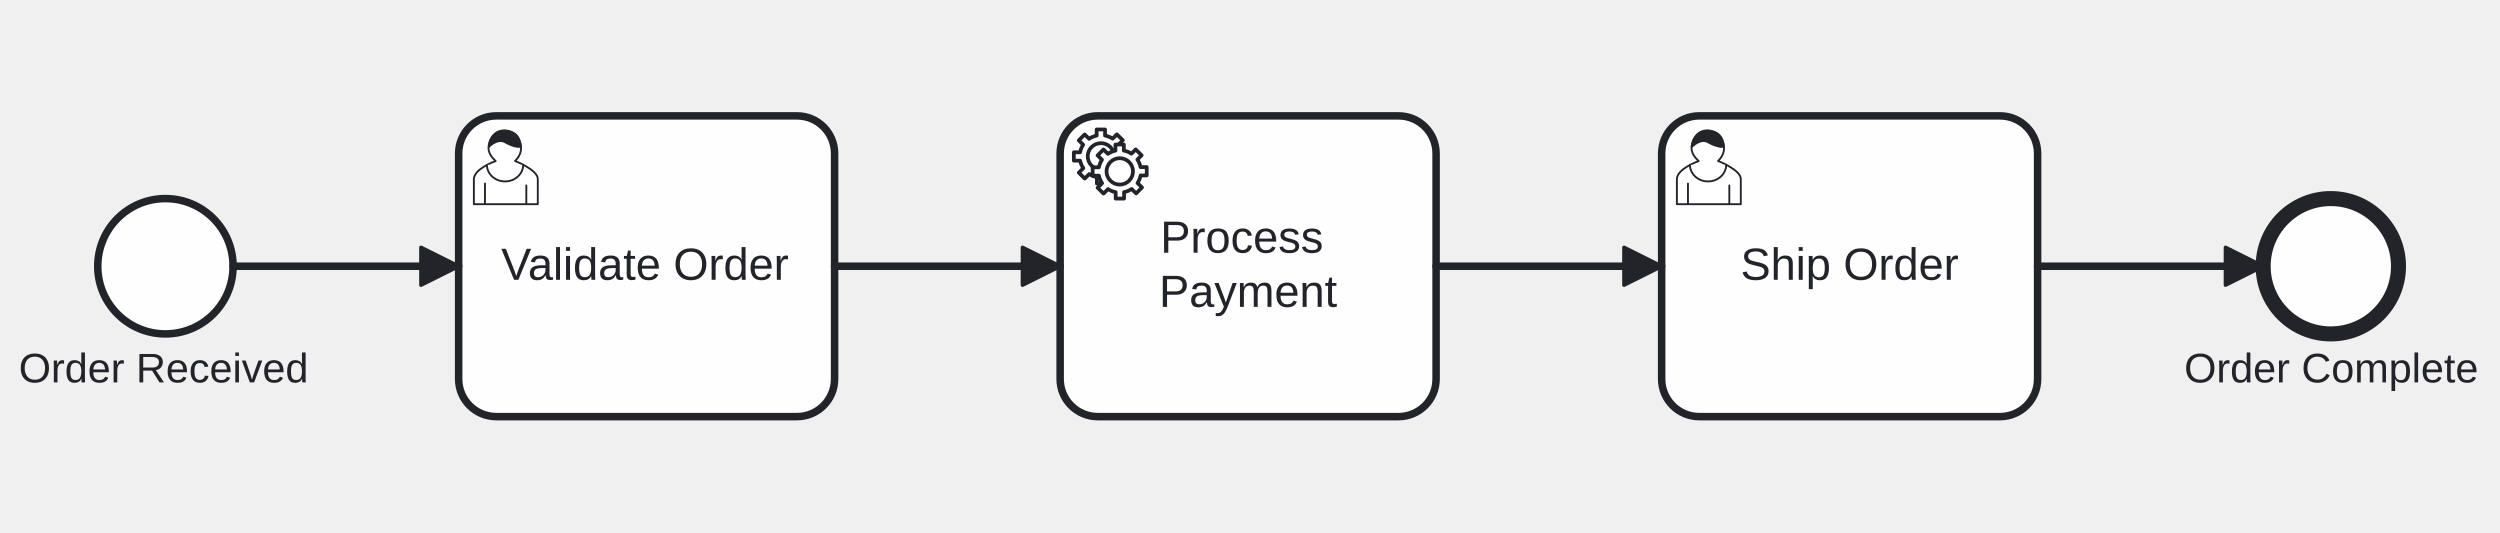
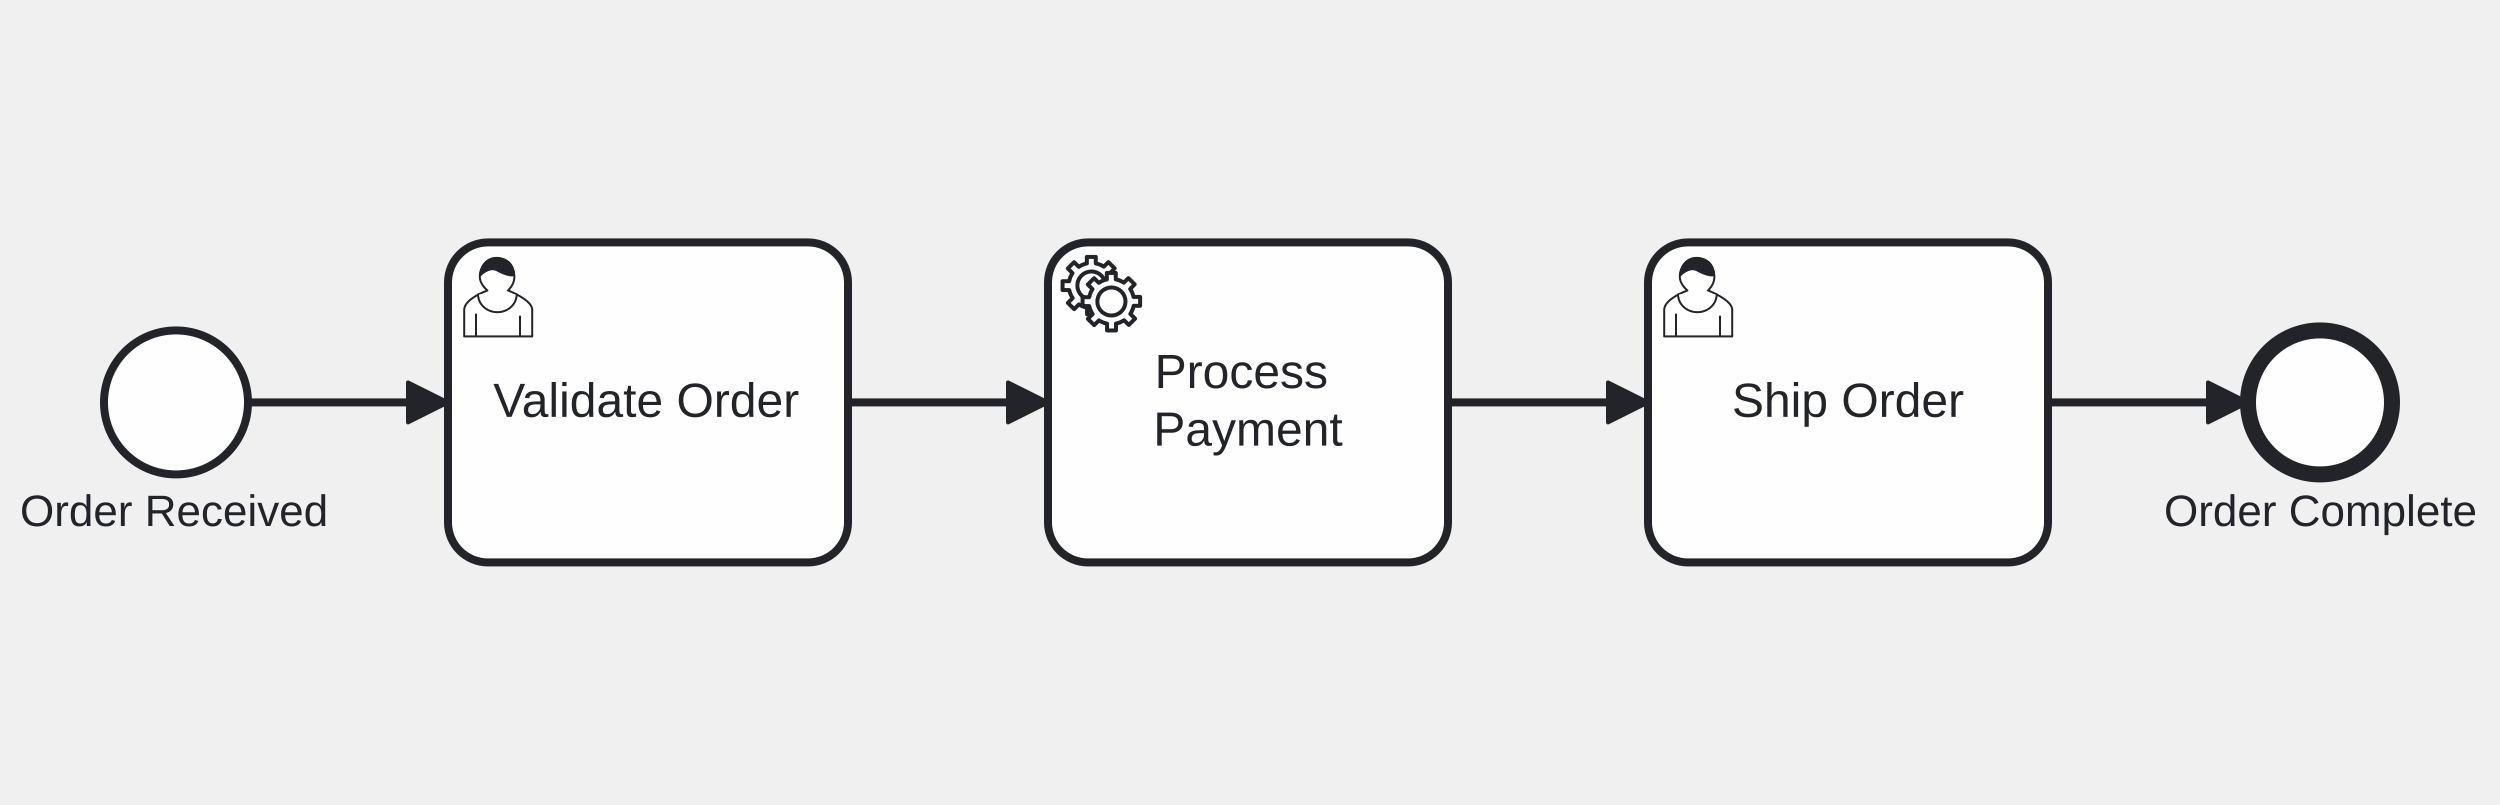
- <svg xmlns="http://www.w3.org/2000/svg" width="831" height="177" viewBox="166 87 665 90" version="1.1">
+ <svg xmlns="http://www.w3.org/2000/svg" width="761" height="245" viewBox="136 155 625 90" version="1.1">
  <g class="djs-group">
-     <g class="djs-element djs-shape" data-element-id="Event_1l18z3u" transform="translate(192, 114)" style="display: block;">
+     <g class="djs-element djs-shape" data-element-id="Event_1l18z3u" style="display: block;" transform="translate(162, 182)">
      <g class="djs-visual">
        <circle cx="18" cy="18" r="18" style="stroke-linecap: round; stroke-linejoin: round; stroke: hsl(225, 10%, 15%); stroke-width: 2px; fill: white; fill-opacity: 0.95;" />
      </g>
      <rect style="fill: none; stroke-opacity: 0; stroke: white; stroke-width: 15px;" class="djs-hit djs-hit-all" x="0" y="0" width="36" height="36" />
      <circle cx="18" cy="18" r="23" style="fill: none;" class="djs-outline" />
    </g>
  </g>
  <g class="djs-group">
-     <g class="djs-element djs-shape" data-element-id="Event_0bdlayk" transform="translate(768, 114)" style="display: block;">
-       <g class="djs-visual">
-         <circle cx="18" cy="18" r="18" style="stroke-linecap: round; stroke-linejoin: round; stroke: hsl(225, 10%, 15%); stroke-width: 4px; fill: white; fill-opacity: 0.95;" />
-       </g>
-       <rect style="fill: none; stroke-opacity: 0; stroke: white; stroke-width: 15px;" class="djs-hit djs-hit-all" x="0" y="0" width="36" height="36" />
-       <circle cx="18" cy="18" r="24" style="fill: none;" class="djs-outline" />
-     </g>
-   </g>
-   <g class="djs-group">
-     <g class="djs-element djs-shape" data-element-id="Activity_01aji74" transform="translate(288, 92)" style="display: block;">
+     <g class="djs-element djs-shape" data-element-id="Activity_01aji74" style="display: block;" transform="translate(248, 160)">
      <g class="djs-visual">
        <rect x="0" y="0" width="100" height="80" rx="10" ry="10" style="stroke-linecap: round; stroke-linejoin: round; stroke: hsl(225, 10%, 15%); stroke-width: 2px; fill: white; fill-opacity: 0.95;" />
        <text style="font-family: Arial, sans-serif; font-size: 12px; font-weight: normal; fill: hsl(225, 10%, 15%);" lineHeight="1.2" class="djs-label">
          <tspan x="11.318" y="43.6">Validate Order</tspan>
        </text>
        <path style="fill: white; stroke-linecap: round; stroke-linejoin: round; stroke: hsl(225, 10%, 15%); stroke-width: 0.5px;" d="m 15,12 c 0.909,-0.845 1.594,-2.049 1.594,-3.385 0,-2.554 -1.805,-4.622 -4.357,-4.622 -2.552,0 -4.288,2.068 -4.288,4.622 0,1.348 0.974,2.562 1.896,3.405 -0.529,0.187 -5.669,2.097 -5.794,4.756 v 6.718 h 17 v -6.718 c 0,-2.298 -5.528,-4.595 -6.051,-4.776 zm -8,6 l 0,5.5 m 11,0 l 0,-5" />
        <path style="fill: white; stroke-linecap: round; stroke-linejoin: round; stroke: hsl(225, 10%, 15%); stroke-width: 0.5px;" d="m 15,12 m 2.162,1.009 c 0,2.447 -2.158,4.431 -4.821,4.431 -2.665,0 -4.822,-1.981 -4.822,-4.431 " />
        <path style="fill: hsl(225, 10%, 15%); stroke-linecap: round; stroke-linejoin: round; stroke: hsl(225, 10%, 15%); stroke-width: 0.5px;" d="m 15,12 m -6.9,-3.80 c 0,0 2.251,-2.358 4.274,-1.177 2.024,1.181 4.221,1.537 4.124,0.965 -0.098,-0.57 -0.117,-3.791 -4.191,-4.136 -3.575,0.001 -4.208,3.367 -4.207,4.348 z" />
      </g>
      <rect style="fill: none; stroke-opacity: 0; stroke: white; stroke-width: 15px;" class="djs-hit djs-hit-all" x="0" y="0" width="100" height="80" />
      <rect x="-5" y="-5" rx="14" width="110" height="90" style="fill: none;" class="djs-outline" />
    </g>
  </g>
  <g class="djs-group">
-     <g class="djs-element djs-shape" data-element-id="Activity_0jy2ses" transform="translate(608, 92)" style="display: block;">
-       <g class="djs-visual">
-         <rect x="0" y="0" width="100" height="80" rx="10" ry="10" style="stroke-linecap: round; stroke-linejoin: round; stroke: hsl(225, 10%, 15%); stroke-width: 2px; fill: white; fill-opacity: 0.95;" />
-         <text style="font-family: Arial, sans-serif; font-size: 12px; font-weight: normal; fill: hsl(225, 10%, 15%);" lineHeight="1.2" class="djs-label">
-           <tspan x="20.99" y="43.6">Ship Order</tspan>
-         </text>
-         <path style="fill: white; stroke-linecap: round; stroke-linejoin: round; stroke: hsl(225, 10%, 15%); stroke-width: 0.5px;" d="m 15,12 c 0.909,-0.845 1.594,-2.049 1.594,-3.385 0,-2.554 -1.805,-4.622 -4.357,-4.622 -2.552,0 -4.288,2.068 -4.288,4.622 0,1.348 0.974,2.562 1.896,3.405 -0.529,0.187 -5.669,2.097 -5.794,4.756 v 6.718 h 17 v -6.718 c 0,-2.298 -5.528,-4.595 -6.051,-4.776 zm -8,6 l 0,5.5 m 11,0 l 0,-5" />
-         <path style="fill: white; stroke-linecap: round; stroke-linejoin: round; stroke: hsl(225, 10%, 15%); stroke-width: 0.5px;" d="m 15,12 m 2.162,1.009 c 0,2.447 -2.158,4.431 -4.821,4.431 -2.665,0 -4.822,-1.981 -4.822,-4.431 " />
-         <path style="fill: hsl(225, 10%, 15%); stroke-linecap: round; stroke-linejoin: round; stroke: hsl(225, 10%, 15%); stroke-width: 0.5px;" d="m 15,12 m -6.9,-3.80 c 0,0 2.251,-2.358 4.274,-1.177 2.024,1.181 4.221,1.537 4.124,0.965 -0.098,-0.57 -0.117,-3.791 -4.191,-4.136 -3.575,0.001 -4.208,3.367 -4.207,4.348 z" />
-       </g>
-       <rect style="fill: none; stroke-opacity: 0; stroke: white; stroke-width: 15px;" class="djs-hit djs-hit-all" x="0" y="0" width="100" height="80" />
-       <rect x="-5" y="-5" rx="14" width="110" height="90" style="fill: none;" class="djs-outline" />
-     </g>
-   </g>
-   <g class="djs-group">
-     <g class="djs-element djs-shape" data-element-id="Activity_1p2y7u9" transform="translate(448, 92)" style="display: block;">
+     <g class="djs-element djs-shape" data-element-id="Activity_1p2y7u9" style="display: block;" transform="translate(398, 160)">
      <g class="djs-visual">
        <rect x="0" y="0" width="100" height="80" rx="10" ry="10" style="stroke-linecap: round; stroke-linejoin: round; stroke: hsl(225, 10%, 15%); stroke-width: 2px; fill: white; fill-opacity: 0.95;" />
        <text style="font-family: Arial, sans-serif; font-size: 12px; font-weight: normal; fill: hsl(225, 10%, 15%);" lineHeight="1.2" class="djs-label">
          <tspan x="26.66" y="36.4">Process </tspan>
          <tspan x="26.324" y="50.8">Payment</tspan>
        </text>
        <circle cx="5" cy="5" r="5" style="stroke-linecap: round; stroke-linejoin: round; stroke: none; stroke-width: 2px; fill: white;" transform="translate(6, 6)" />
        <path style="fill: white; stroke-linecap: round; stroke-linejoin: round; stroke: hsl(225, 10%, 15%); stroke-width: 1px;" d="m 12,18 v -1.713 c 0.352,-0.07 0.704,-0.178 1.048,-0.321 0.344,-0.145 0.666,-0.321 0.966,-0.521 l 1.194,1.18 1.567,-1.577 -1.195,-1.18 c 0.403,-0.614 0.683,-1.299 0.825,-2.018 l 1.622,-0.01 v -2.22 l -1.637,0.01 c -0.073,-0.352 -0.178,-0.7 -0.324,-1.044 -0.145,-0.344 -0.321,-0.664 -0.523,-0.962 l 1.131,-1.136 -1.583,-1.563 -1.13,1.136 c -0.614,-0.401 -1.303,-0.681 -2.023,-0.822 l 0.009,-1.619 h -2.241 l 0.004,1.631 c -0.354,0.074 -0.705,0.18 -1.05,0.324 -0.344,0.144 -0.665,0.321 -0.964,0.52 l -1.17,-1.158 -1.567,1.579 1.168,1.157 c -0.403,0.613 -0.683,1.298 -0.825,2.017 l -1.659,0.003 v 2.222 l 1.672,-0.006 c 0.073,0.351 0.18,0.702 0.324,1.045 0.145,0.344 0.321,0.664 0.523,0.961 l -1.199,1.197 1.584,1.56 1.196,-1.193 c 0.614,0.403 1.303,0.682 2.023,0.823 l 7.19e-4,1.699 h 2.227 z m 0.221,-3.996 c -1.789,0.75 -3.858,-0.093 -4.61,-1.874 -0.752,-1.783 0.091,-3.846 1.88,-4.596 1.788,-0.749 3.857,0.093 4.609,1.874 0.752,1.782 -0.091,3.846 -1.88,4.596 z" />
        <circle cx="5" cy="5" r="5" style="stroke-linecap: round; stroke-linejoin: round; stroke: none; stroke-width: 2px; fill: white;" transform="translate(11, 10)" />
        <path style="fill: white; stroke-linecap: round; stroke-linejoin: round; stroke: hsl(225, 10%, 15%); stroke-width: 1px;" d="m 17,22 v -1.713 c 0.352,-0.07 0.704,-0.178 1.048,-0.321 0.344,-0.145 0.666,-0.321 0.966,-0.521 l 1.194,1.18 1.567,-1.577 -1.195,-1.18 c 0.403,-0.614 0.683,-1.299 0.825,-2.018 l 1.622,-0.01 v -2.22 l -1.637,0.01 c -0.073,-0.352 -0.178,-0.7 -0.324,-1.044 -0.145,-0.344 -0.321,-0.664 -0.523,-0.962 l 1.131,-1.136 -1.583,-1.563 -1.13,1.136 c -0.614,-0.401 -1.303,-0.681 -2.023,-0.822 l 0.009,-1.619 h -2.241 l 0.004,1.631 c -0.354,0.074 -0.705,0.18 -1.05,0.324 -0.344,0.144 -0.665,0.321 -0.964,0.52 l -1.17,-1.158 -1.567,1.579 1.168,1.157 c -0.403,0.613 -0.683,1.298 -0.825,2.017 l -1.659,0.003 v 2.222 l 1.672,-0.006 c 0.073,0.351 0.18,0.702 0.324,1.045 0.145,0.344 0.321,0.664 0.523,0.961 l -1.199,1.197 1.584,1.56 1.196,-1.193 c 0.614,0.403 1.303,0.682 2.023,0.823 l 7.19e-4,1.699 h 2.227 z m 0.221,-3.996 c -1.789,0.75 -3.858,-0.093 -4.61,-1.874 -0.752,-1.783 0.091,-3.846 1.88,-4.596 1.788,-0.749 3.857,0.093 4.609,1.874 0.752,1.782 -0.091,3.846 -1.88,4.596 z" />
      </g>
      <rect style="fill: none; stroke-opacity: 0; stroke: white; stroke-width: 15px;" class="djs-hit djs-hit-all" x="0" y="0" width="100" height="80" />
      <rect x="-5" y="-5" rx="14" width="110" height="90" style="fill: none;" class="djs-outline" />
    </g>
  </g>
  <g class="djs-group">
+     <g class="djs-element djs-shape" data-element-id="Activity_0jy2ses" style="display: block;" transform="translate(548, 160)">
+       <g class="djs-visual">
+         <rect x="0" y="0" width="100" height="80" rx="10" ry="10" style="stroke-linecap: round; stroke-linejoin: round; stroke: hsl(225, 10%, 15%); stroke-width: 2px; fill: white; fill-opacity: 0.95;" />
+         <text style="font-family: Arial, sans-serif; font-size: 12px; font-weight: normal; fill: hsl(225, 10%, 15%);" lineHeight="1.2" class="djs-label">
+           <tspan x="20.99" y="43.6">Ship Order</tspan>
+         </text>
+         <path style="fill: white; stroke-linecap: round; stroke-linejoin: round; stroke: hsl(225, 10%, 15%); stroke-width: 0.5px;" d="m 15,12 c 0.909,-0.845 1.594,-2.049 1.594,-3.385 0,-2.554 -1.805,-4.622 -4.357,-4.622 -2.552,0 -4.288,2.068 -4.288,4.622 0,1.348 0.974,2.562 1.896,3.405 -0.529,0.187 -5.669,2.097 -5.794,4.756 v 6.718 h 17 v -6.718 c 0,-2.298 -5.528,-4.595 -6.051,-4.776 zm -8,6 l 0,5.5 m 11,0 l 0,-5" />
+         <path style="fill: white; stroke-linecap: round; stroke-linejoin: round; stroke: hsl(225, 10%, 15%); stroke-width: 0.5px;" d="m 15,12 m 2.162,1.009 c 0,2.447 -2.158,4.431 -4.821,4.431 -2.665,0 -4.822,-1.981 -4.822,-4.431 " />
+         <path style="fill: hsl(225, 10%, 15%); stroke-linecap: round; stroke-linejoin: round; stroke: hsl(225, 10%, 15%); stroke-width: 0.5px;" d="m 15,12 m -6.9,-3.80 c 0,0 2.251,-2.358 4.274,-1.177 2.024,1.181 4.221,1.537 4.124,0.965 -0.098,-0.57 -0.117,-3.791 -4.191,-4.136 -3.575,0.001 -4.208,3.367 -4.207,4.348 z" />
+       </g>
+       <rect style="fill: none; stroke-opacity: 0; stroke: white; stroke-width: 15px;" class="djs-hit djs-hit-all" x="0" y="0" width="100" height="80" />
+       <rect x="-5" y="-5" rx="14" width="110" height="90" style="fill: none;" class="djs-outline" />
+     </g>
+   </g>
+   <g class="djs-group">
+     <g class="djs-element djs-shape" data-element-id="Event_0bdlayk" style="display: block;" transform="translate(698, 182)">
+       <g class="djs-visual">
+         <circle cx="18" cy="18" r="18" style="stroke-linecap: round; stroke-linejoin: round; stroke: hsl(225, 10%, 15%); stroke-width: 4px; fill: white; fill-opacity: 0.95;" />
+       </g>
+       <rect style="fill: none; stroke-opacity: 0; stroke: white; stroke-width: 15px;" class="djs-hit djs-hit-all" x="0" y="0" width="36" height="36" />
+       <circle cx="18" cy="18" r="24" style="fill: none;" class="djs-outline" />
+     </g>
+   </g>
+   <g class="djs-group">
    <g class="djs-element djs-connection" data-element-id="Flow_1o0buuy" style="display: block;">
      <g class="djs-visual">
        <defs>
          <marker id="marker-seq-0" viewBox="0 0 20 20" refX="11" refY="10" markerWidth="10" markerHeight="10" orient="auto">
            <path d="M 1 5 L 11 10 L 1 15 Z" style="stroke-linecap: round; stroke-linejoin: round; stroke: hsl(225, 10%, 15%); stroke-width: 1px; fill: hsl(225, 10%, 15%);" />
          </marker>
        </defs>
-         <path style="fill: none; stroke-linecap: round; stroke-linejoin: round; stroke: hsl(225, 10%, 15%); stroke-width: 2px; marker-end: url(#marker-seq-0);" data-corner-radius="5" d="M228,132L288,132" />
+         <path style="fill: none; stroke-linecap: round; stroke-linejoin: round; stroke: hsl(225, 10%, 15%); stroke-width: 2px; marker-end: url(#marker-seq-0);" data-corner-radius="5" d="M198,200L248,200" />
      </g>
-       <path d="M228,132L288,132" style="fill: none; stroke-opacity: 0; stroke: white; stroke-width: 15px;" class="djs-hit djs-hit-stroke" />
-       <rect x="223" y="127" rx="4" width="70" height="10" style="fill: none;" class="djs-outline" />
+       <path d="M198,200L248,200" style="fill: none; stroke-opacity: 0; stroke: white; stroke-width: 15px;" class="djs-hit djs-hit-stroke" />
+       <rect x="193" y="195" rx="4" width="60" height="10" style="fill: none;" class="djs-outline" />
    </g>
  </g>
  <g class="djs-group">
    <g class="djs-element djs-connection" data-element-id="Flow_0qgziru" style="display: block;">
      <g class="djs-visual">
        <defs>
          <marker id="marker-seq-1" viewBox="0 0 20 20" refX="11" refY="10" markerWidth="10" markerHeight="10" orient="auto">
            <path d="M 1 5 L 11 10 L 1 15 Z" style="stroke-linecap: round; stroke-linejoin: round; stroke: hsl(225, 10%, 15%); stroke-width: 1px; fill: hsl(225, 10%, 15%);" />
          </marker>
        </defs>
-         <path style="fill: none; stroke-linecap: round; stroke-linejoin: round; stroke: hsl(225, 10%, 15%); stroke-width: 2px; marker-end: url(#marker-seq-1);" data-corner-radius="5" d="M388,132L448,132" />
+         <path style="fill: none; stroke-linecap: round; stroke-linejoin: round; stroke: hsl(225, 10%, 15%); stroke-width: 2px; marker-end: url(#marker-seq-1);" data-corner-radius="5" d="M348,200L398,200" />
      </g>
-       <path d="M388,132L448,132" style="fill: none; stroke-opacity: 0; stroke: white; stroke-width: 15px;" class="djs-hit djs-hit-stroke" />
-       <rect x="383" y="127" rx="4" width="70" height="10" style="fill: none;" class="djs-outline" />
+       <path d="M348,200L398,200" style="fill: none; stroke-opacity: 0; stroke: white; stroke-width: 15px;" class="djs-hit djs-hit-stroke" />
+       <rect x="343" y="195" rx="4" width="60" height="10" style="fill: none;" class="djs-outline" />
    </g>
  </g>
  <g class="djs-group">
    <g class="djs-element djs-connection" data-element-id="Flow_00k1pv3" style="display: block;">
      <g class="djs-visual">
        <defs>
          <marker id="marker-seq-2" viewBox="0 0 20 20" refX="11" refY="10" markerWidth="10" markerHeight="10" orient="auto">
            <path d="M 1 5 L 11 10 L 1 15 Z" style="stroke-linecap: round; stroke-linejoin: round; stroke: hsl(225, 10%, 15%); stroke-width: 1px; fill: hsl(225, 10%, 15%);" />
          </marker>
        </defs>
-         <path style="fill: none; stroke-linecap: round; stroke-linejoin: round; stroke: hsl(225, 10%, 15%); stroke-width: 2px; marker-end: url(#marker-seq-2);" data-corner-radius="5" d="M548,132L608,132" />
+         <path style="fill: none; stroke-linecap: round; stroke-linejoin: round; stroke: hsl(225, 10%, 15%); stroke-width: 2px; marker-end: url(#marker-seq-2);" data-corner-radius="5" d="M498,200L548,200" />
      </g>
-       <path d="M548,132L608,132" style="fill: none; stroke-opacity: 0; stroke: white; stroke-width: 15px;" class="djs-hit djs-hit-stroke" />
-       <rect x="543" y="127" rx="4" width="70" height="10" style="fill: none;" class="djs-outline" />
+       <path d="M498,200L548,200" style="fill: none; stroke-opacity: 0; stroke: white; stroke-width: 15px;" class="djs-hit djs-hit-stroke" />
+       <rect x="493" y="195" rx="4" width="60" height="10" style="fill: none;" class="djs-outline" />
    </g>
  </g>
  <g class="djs-group">
    <g class="djs-element djs-connection" data-element-id="Flow_0wkgksp" style="display: block;">
      <g class="djs-visual">
        <defs>
          <marker id="marker-seq-3" viewBox="0 0 20 20" refX="11" refY="10" markerWidth="10" markerHeight="10" orient="auto">
            <path d="M 1 5 L 11 10 L 1 15 Z" style="stroke-linecap: round; stroke-linejoin: round; stroke: hsl(225, 10%, 15%); stroke-width: 1px; fill: hsl(225, 10%, 15%);" />
          </marker>
        </defs>
-         <path style="fill: none; stroke-linecap: round; stroke-linejoin: round; stroke: hsl(225, 10%, 15%); stroke-width: 2px; marker-end: url(#marker-seq-3);" data-corner-radius="5" d="M708,132L768,132" />
+         <path style="fill: none; stroke-linecap: round; stroke-linejoin: round; stroke: hsl(225, 10%, 15%); stroke-width: 2px; marker-end: url(#marker-seq-3);" data-corner-radius="5" d="M648,200L698,200" />
      </g>
-       <path d="M708,132L768,132" style="fill: none; stroke-opacity: 0; stroke: white; stroke-width: 15px;" class="djs-hit djs-hit-stroke" />
-       <rect x="703" y="127" rx="4" width="70" height="10" style="fill: none;" class="djs-outline" />
+       <path d="M648,200L698,200" style="fill: none; stroke-opacity: 0; stroke: white; stroke-width: 15px;" class="djs-hit djs-hit-stroke" />
+       <rect x="643" y="195" rx="4" width="60" height="10" style="fill: none;" class="djs-outline" />
    </g>
  </g>
  <g class="djs-group">
-     <g class="djs-element djs-shape" data-element-id="Event_1l18z3u_label" style="display: block;" transform="translate(171, 153)">
+     <g class="djs-element djs-shape" data-element-id="Event_1l18z3u_label" style="display: block;" transform="translate(141, 221)">
      <g class="djs-visual">
        <text style="font-family: Arial, sans-serif; font-size: 11px; font-weight: normal; fill: hsl(225, 10%, 15%);" lineHeight="1.2" class="djs-label">
          <tspan x="0" y="9.9">Order Received</tspan>
        </text>
      </g>
      <rect style="fill: none; stroke-opacity: 0; stroke: white; stroke-width: 15px;" class="djs-hit djs-hit-all" x="0" y="0" width="78" height="14" />
      <rect x="-5" y="-5" rx="4" width="88" height="24" style="fill: none;" class="djs-outline" />
    </g>
  </g>
  <g class="djs-group">
-     <g class="djs-element djs-shape" data-element-id="Event_0bdlayk_label" style="display: block;" transform="translate(747, 153)">
+     <g class="djs-element djs-shape" data-element-id="Event_0bdlayk_label" style="display: block;" transform="translate(677, 221)">
      <g class="djs-visual">
        <text style="font-family: Arial, sans-serif; font-size: 11px; font-weight: normal; fill: hsl(225, 10%, 15%);" lineHeight="1.2" class="djs-label">
          <tspan x="0" y="9.9">Order Complete</tspan>
        </text>
      </g>
      <rect style="fill: none; stroke-opacity: 0; stroke: white; stroke-width: 15px;" class="djs-hit djs-hit-all" x="0" y="0" width="79" height="14" />
      <rect x="-5" y="-5" rx="4" width="89" height="24" style="fill: none;" class="djs-outline" />
    </g>
  </g>
</svg>
